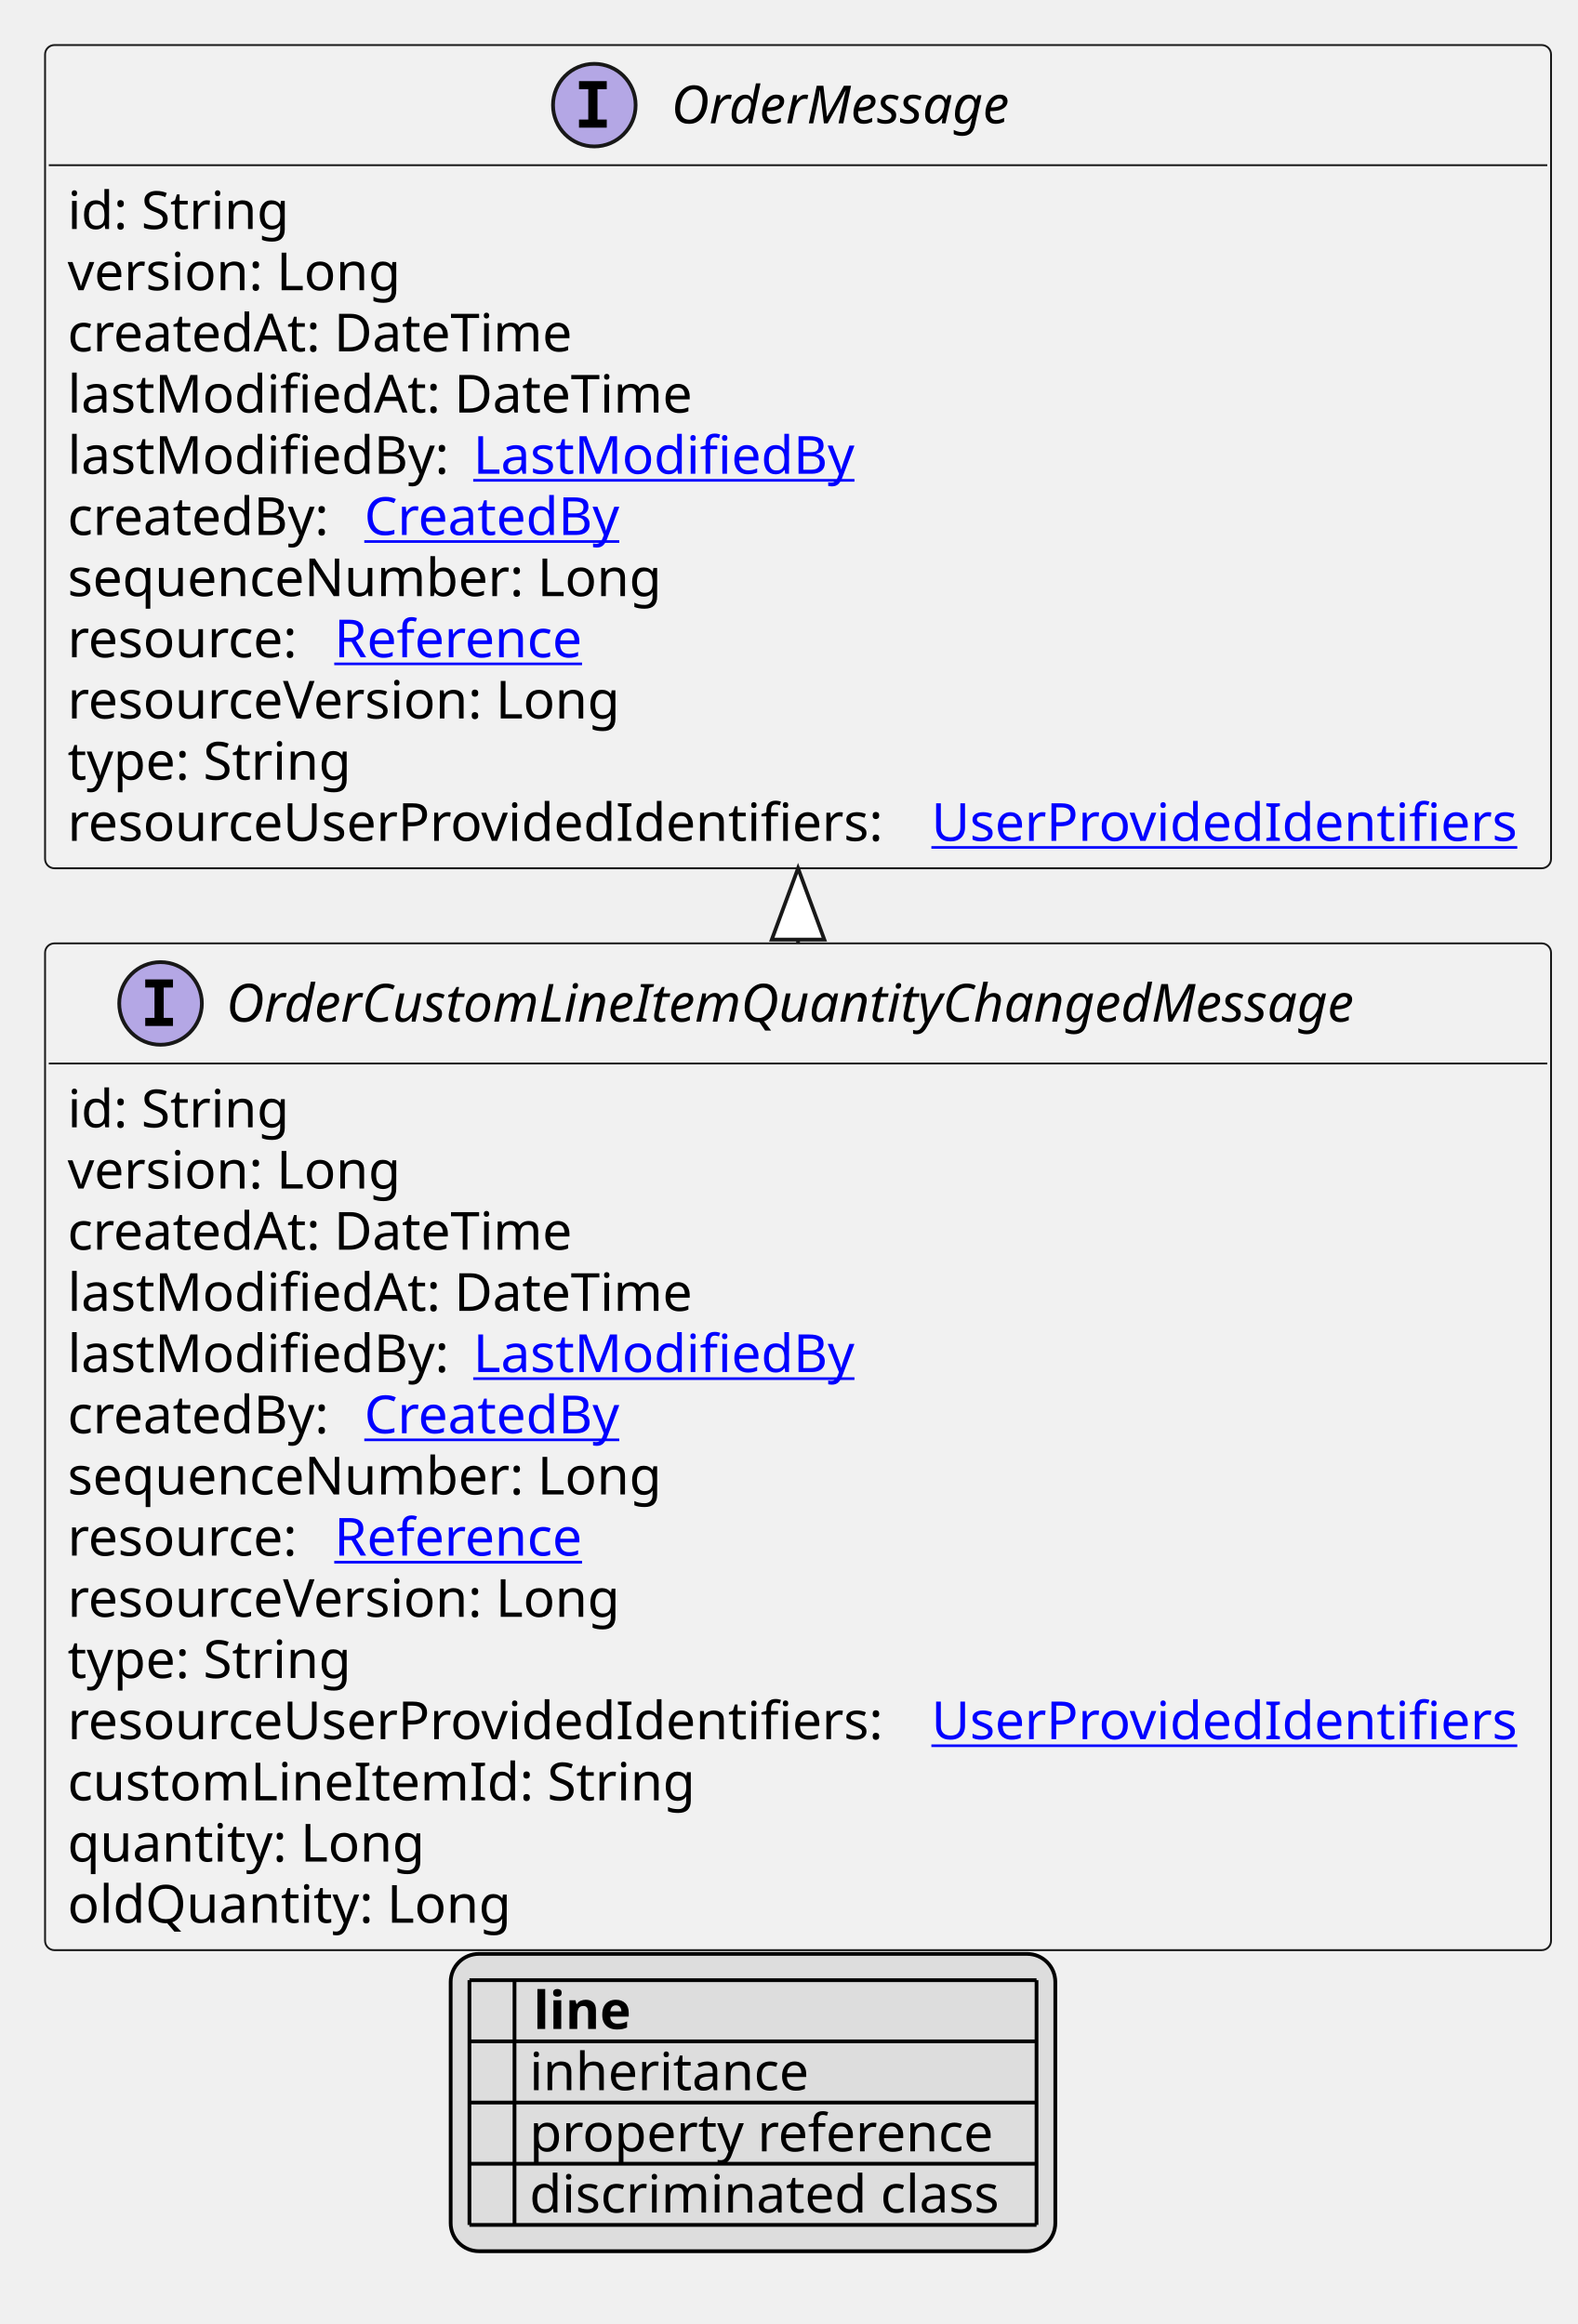
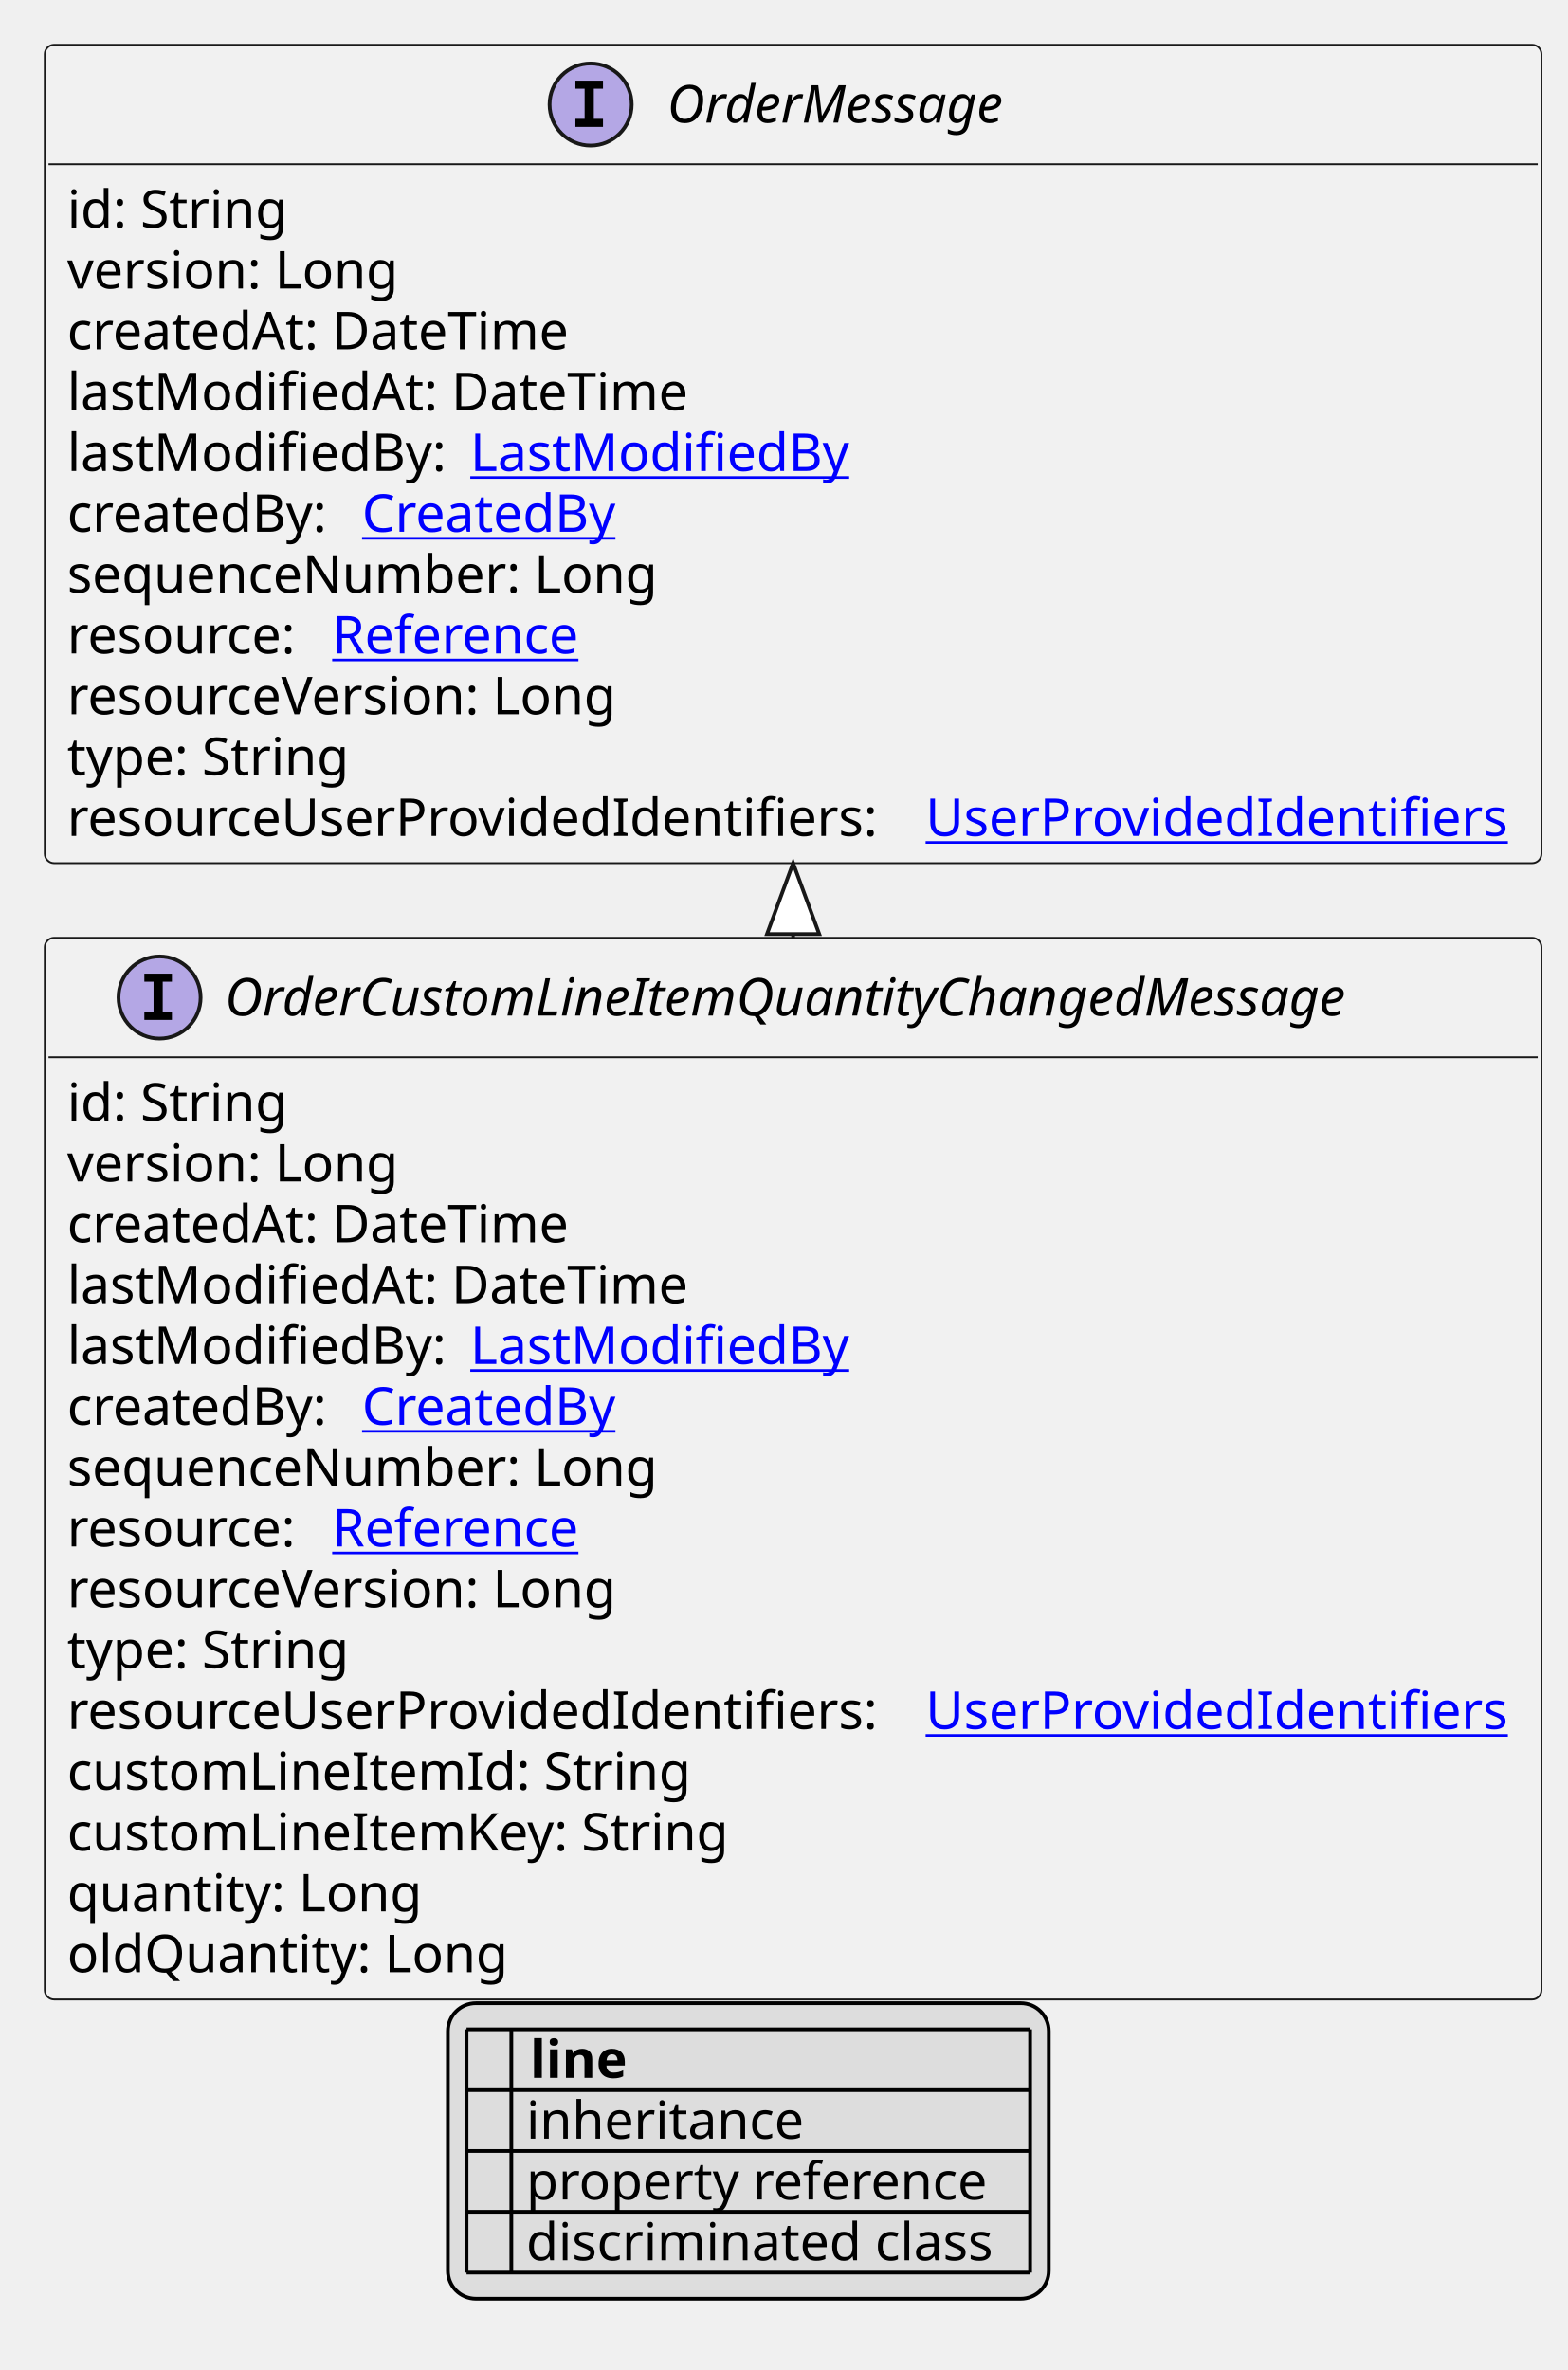
- <svg xmlns="http://www.w3.org/2000/svg" xmlns:xlink="http://www.w3.org/1999/xlink" contentStyleType="text/css" height="619px" preserveAspectRatio="none" style="width:420px;height:619px;background:#FFFFFF;" version="1.1" viewBox="0 0 420 619" width="420px" zoomAndPan="magnify">
+ <svg xmlns="http://www.w3.org/2000/svg" xmlns:xlink="http://www.w3.org/1999/xlink" contentStyleType="text/css" height="635px" preserveAspectRatio="none" style="width:420px;height:635px;background:#FFFFFF;" version="1.1" viewBox="0 0 420 635" width="420px" zoomAndPan="magnify">
  <defs>
-     <filter height="1" id="b1e53k1ogi5fog0" width="1" x="0" y="0">
+     <filter height="1" id="b1qsgfr02qf0b10" width="1" x="0" y="0">
      <feFlood flood-color="#000000" result="flood" />
      <feComposite in="SourceGraphic" in2="flood" operator="over" />
    </filter>
-     <filter height="1" id="b1e53k1ogi5fog1" width="1" x="0" y="0">
+     <filter height="1" id="b1qsgfr02qf0b11" width="1" x="0" y="0">
      <feFlood flood-color="#008000" result="flood" />
      <feComposite in="SourceGraphic" in2="flood" operator="over" />
    </filter>
-     <filter height="1" id="b1e53k1ogi5fog2" width="1" x="0" y="0">
+     <filter height="1" id="b1qsgfr02qf0b12" width="1" x="0" y="0">
      <feFlood flood-color="#0000FF" result="flood" />
      <feComposite in="SourceGraphic" in2="flood" operator="over" />
    </filter>
  </defs>
  <g>
    <a href="OrderCustomLineItemQuantityChangedMessage.svg" target="_top" title="OrderCustomLineItemQuantityChangedMessage.svg" xlink:actuate="onRequest" xlink:href="OrderCustomLineItemQuantityChangedMessage.svg" xlink:show="new" xlink:title="OrderCustomLineItemQuantityChangedMessage.svg" xlink:type="simple">
      <g id="elem_OrderCustomLineItemQuantityChangedMessage">
-         <rect codeLine="10" fill="#F1F1F1" height="268.156" id="OrderCustomLineItemQuantityChangedMessage" rx="2.5" ry="2.5" style="stroke:#181818;stroke-width:0.5;" width="401" x="12" y="251.266" />
+         <rect codeLine="10" fill="#F1F1F1" height="284.453" id="OrderCustomLineItemQuantityChangedMessage" rx="2.5" ry="2.5" style="stroke:#181818;stroke-width:0.5;" width="401" x="12" y="251.266" />
        <ellipse cx="42.75" cy="267.266" fill="#B4A7E5" rx="11" ry="11" style="stroke:#181818;stroke-width:1.0;" />
        <path d="M38.672,263.031 L38.672,260.875 L46.062,260.875 L46.062,263.031 L43.594,263.031 L43.594,271.109 L46.062,271.109 L46.062,273.266 L38.672,273.266 L38.672,271.109 L41.141,271.109 L41.141,263.031 L38.672,263.031 Z " fill="#000000" />
        <text fill="#000000" font-family="sans-serif" font-size="14" font-style="italic" lengthAdjust="spacing" textLength="334" x="60.25" y="272.112">OrderCustomLineItemQuantityChangedMessage</text>
        <line style="stroke:#181818;stroke-width:0.5;" x1="13" x2="412" y1="283.266" y2="283.266" />
        <text fill="#000000" font-family="sans-serif" font-size="14" lengthAdjust="spacing" textLength="61" x="18" y="300.261">id: String</text>
        <text fill="#000000" font-family="sans-serif" font-size="14" lengthAdjust="spacing" textLength="93" x="18" y="316.558">version: Long</text>
        <text fill="#000000" font-family="sans-serif" font-size="14" lengthAdjust="spacing" textLength="143" x="18" y="332.854">createdAt: DateTime</text>
        <text fill="#000000" font-family="sans-serif" font-size="14" lengthAdjust="spacing" textLength="172" x="18" y="349.151">lastModifiedAt: DateTime</text>
        <text fill="#000000" font-family="sans-serif" font-size="14" lengthAdjust="spacing" textLength="104" x="18" y="365.448">lastModifiedBy:</text>
        <a href="LastModifiedBy.svg" target="_top" title="LastModifiedBy.svg" xlink:actuate="onRequest" xlink:href="LastModifiedBy.svg" xlink:show="new" xlink:title="LastModifiedBy.svg" xlink:type="simple">
          <text fill="#0000FF" font-family="sans-serif" font-size="14" lengthAdjust="spacing" text-decoration="underline" textLength="103" x="126" y="365.448">LastModifiedBy</text>
        </a>
        <text fill="#000000" font-family="sans-serif" font-size="14" lengthAdjust="spacing" textLength="75" x="18" y="381.745">createdBy:</text>
        <a href="CreatedBy.svg" target="_top" title="CreatedBy.svg" xlink:actuate="onRequest" xlink:href="CreatedBy.svg" xlink:show="new" xlink:title="CreatedBy.svg" xlink:type="simple">
          <text fill="#0000FF" font-family="sans-serif" font-size="14" lengthAdjust="spacing" text-decoration="underline" textLength="72" x="97" y="381.745">CreatedBy</text>
        </a>
        <text fill="#000000" font-family="sans-serif" font-size="14" lengthAdjust="spacing" textLength="168" x="18" y="398.042">sequenceNumber: Long</text>
        <text fill="#000000" font-family="sans-serif" font-size="14" lengthAdjust="spacing" textLength="67" x="18" y="414.339">resource:</text>
        <a href="Reference.svg" target="_top" title="Reference.svg" xlink:actuate="onRequest" xlink:href="Reference.svg" xlink:show="new" xlink:title="Reference.svg" xlink:type="simple">
          <text fill="#0000FF" font-family="sans-serif" font-size="14" lengthAdjust="spacing" text-decoration="underline" textLength="72" x="89" y="414.339">Reference</text>
        </a>
        <text fill="#000000" font-family="sans-serif" font-size="14" lengthAdjust="spacing" textLength="157" x="18" y="430.636">resourceVersion: Long</text>
        <text fill="#000000" font-family="sans-serif" font-size="14" lengthAdjust="spacing" textLength="79" x="18" y="446.933">type: String</text>
        <text fill="#000000" font-family="sans-serif" font-size="14" lengthAdjust="spacing" textLength="226" x="18" y="463.229">resourceUserProvidedIdentifiers:</text>
        <a href="UserProvidedIdentifiers.svg" target="_top" title="UserProvidedIdentifiers.svg" xlink:actuate="onRequest" xlink:href="UserProvidedIdentifiers.svg" xlink:show="new" xlink:title="UserProvidedIdentifiers.svg" xlink:type="simple">
          <text fill="#0000FF" font-family="sans-serif" font-size="14" lengthAdjust="spacing" text-decoration="underline" textLength="159" x="248" y="463.229">UserProvidedIdentifiers</text>
        </a>
        <text fill="#000000" font-family="sans-serif" font-size="14" lengthAdjust="spacing" textLength="171" x="18" y="479.526">customLineItemId: String</text>
-         <text fill="#000000" font-family="sans-serif" font-size="14" lengthAdjust="spacing" textLength="98" x="18" y="495.823">quantity: Long</text>
-         <text fill="#000000" font-family="sans-serif" font-size="14" lengthAdjust="spacing" textLength="121" x="18" y="512.12">oldQuantity: Long</text>
+         <text fill="#000000" font-family="sans-serif" font-size="14" lengthAdjust="spacing" textLength="184" x="18" y="495.823">customLineItemKey: String</text>
+         <text fill="#000000" font-family="sans-serif" font-size="14" lengthAdjust="spacing" textLength="98" x="18" y="512.12">quantity: Long</text>
+         <text fill="#000000" font-family="sans-serif" font-size="14" lengthAdjust="spacing" textLength="121" x="18" y="528.417">oldQuantity: Long</text>
      </g>
    </a>
    <a href="OrderMessage.svg" target="_top" title="OrderMessage.svg" xlink:actuate="onRequest" xlink:href="OrderMessage.svg" xlink:show="new" xlink:title="OrderMessage.svg" xlink:type="simple">
      <g id="elem_OrderMessage">
-         <rect codeLine="26" fill="#F1F1F1" height="219.266" id="OrderMessage" rx="2.5" ry="2.5" style="stroke:#181818;stroke-width:0.5;" width="401" x="12" y="12" />
+         <rect codeLine="27" fill="#F1F1F1" height="219.266" id="OrderMessage" rx="2.5" ry="2.5" style="stroke:#181818;stroke-width:0.5;" width="401" x="12" y="12" />
        <ellipse cx="158.25" cy="28" fill="#B4A7E5" rx="11" ry="11" style="stroke:#181818;stroke-width:1.0;" />
        <path d="M154.172,23.766 L154.172,21.609 L161.562,21.609 L161.562,23.766 L159.094,23.766 L159.094,31.844 L161.562,31.844 L161.562,34 L154.172,34 L154.172,31.844 L156.641,31.844 L156.641,23.766 L154.172,23.766 Z " fill="#000000" />
        <text fill="#000000" font-family="sans-serif" font-size="14" font-style="italic" lengthAdjust="spacing" textLength="100" x="178.75" y="32.847">OrderMessage</text>
        <line style="stroke:#181818;stroke-width:0.5;" x1="13" x2="412" y1="44" y2="44" />
        <text fill="#000000" font-family="sans-serif" font-size="14" lengthAdjust="spacing" textLength="61" x="18" y="60.995">id: String</text>
        <text fill="#000000" font-family="sans-serif" font-size="14" lengthAdjust="spacing" textLength="93" x="18" y="77.292">version: Long</text>
        <text fill="#000000" font-family="sans-serif" font-size="14" lengthAdjust="spacing" textLength="143" x="18" y="93.589">createdAt: DateTime</text>
        <text fill="#000000" font-family="sans-serif" font-size="14" lengthAdjust="spacing" textLength="172" x="18" y="109.886">lastModifiedAt: DateTime</text>
        <text fill="#000000" font-family="sans-serif" font-size="14" lengthAdjust="spacing" textLength="104" x="18" y="126.183">lastModifiedBy:</text>
        <a href="LastModifiedBy.svg" target="_top" title="LastModifiedBy.svg" xlink:actuate="onRequest" xlink:href="LastModifiedBy.svg" xlink:show="new" xlink:title="LastModifiedBy.svg" xlink:type="simple">
          <text fill="#0000FF" font-family="sans-serif" font-size="14" lengthAdjust="spacing" text-decoration="underline" textLength="103" x="126" y="126.183">LastModifiedBy</text>
        </a>
        <text fill="#000000" font-family="sans-serif" font-size="14" lengthAdjust="spacing" textLength="75" x="18" y="142.48">createdBy:</text>
        <a href="CreatedBy.svg" target="_top" title="CreatedBy.svg" xlink:actuate="onRequest" xlink:href="CreatedBy.svg" xlink:show="new" xlink:title="CreatedBy.svg" xlink:type="simple">
          <text fill="#0000FF" font-family="sans-serif" font-size="14" lengthAdjust="spacing" text-decoration="underline" textLength="72" x="97" y="142.48">CreatedBy</text>
        </a>
        <text fill="#000000" font-family="sans-serif" font-size="14" lengthAdjust="spacing" textLength="168" x="18" y="158.776">sequenceNumber: Long</text>
        <text fill="#000000" font-family="sans-serif" font-size="14" lengthAdjust="spacing" textLength="67" x="18" y="175.073">resource:</text>
        <a href="Reference.svg" target="_top" title="Reference.svg" xlink:actuate="onRequest" xlink:href="Reference.svg" xlink:show="new" xlink:title="Reference.svg" xlink:type="simple">
          <text fill="#0000FF" font-family="sans-serif" font-size="14" lengthAdjust="spacing" text-decoration="underline" textLength="72" x="89" y="175.073">Reference</text>
        </a>
        <text fill="#000000" font-family="sans-serif" font-size="14" lengthAdjust="spacing" textLength="157" x="18" y="191.37">resourceVersion: Long</text>
        <text fill="#000000" font-family="sans-serif" font-size="14" lengthAdjust="spacing" textLength="79" x="18" y="207.667">type: String</text>
        <text fill="#000000" font-family="sans-serif" font-size="14" lengthAdjust="spacing" textLength="226" x="18" y="223.964">resourceUserProvidedIdentifiers:</text>
        <a href="UserProvidedIdentifiers.svg" target="_top" title="UserProvidedIdentifiers.svg" xlink:actuate="onRequest" xlink:href="UserProvidedIdentifiers.svg" xlink:show="new" xlink:title="UserProvidedIdentifiers.svg" xlink:type="simple">
          <text fill="#0000FF" font-family="sans-serif" font-size="14" lengthAdjust="spacing" text-decoration="underline" textLength="159" x="248" y="223.964">UserProvidedIdentifiers</text>
        </a>
      </g>
    </a>
    <line style="stroke:#181818;stroke-width:1.0;" x1="212.5" x2="212.5" y1="231.266" y2="251.266" />
    <polygon fill="#FFFFFF" points="212.5,231.266,205.5,250.266,219.5,250.266,212.5,231.266" style="stroke:#181818;stroke-width:1.0;" />
-     <rect fill="#DDDDDD" height="79.188" id="_legend" rx="7.5" ry="7.5" style="stroke:#000000;stroke-width:1.0;" width="161" x="120" y="520.422" />
-     <text fill="#000000" font-family="sans-serif" font-size="14" font-weight="bold" lengthAdjust="spacing" textLength="5" x="125" y="540.417"> </text>
-     <text fill="#000000" font-family="sans-serif" font-size="14" font-weight="bold" lengthAdjust="spacing" textLength="28" x="142" y="540.417">line</text>
-     <text fill="#000000" filter="url(#b1e53k1ogi5fog0)" font-family="sans-serif" font-size="14" lengthAdjust="spacing" textLength="12" x="125" y="556.714">   </text>
-     <text fill="#000000" font-family="sans-serif" font-size="14" lengthAdjust="spacing" textLength="77" x="141" y="556.714">inheritance</text>
-     <text fill="#000000" filter="url(#b1e53k1ogi5fog1)" font-family="sans-serif" font-size="14" lengthAdjust="spacing" textLength="12" x="125" y="573.011">   </text>
-     <text fill="#000000" font-family="sans-serif" font-size="14" lengthAdjust="spacing" textLength="129" x="141" y="573.011">property reference</text>
-     <text fill="#000000" filter="url(#b1e53k1ogi5fog2)" font-family="sans-serif" font-size="14" lengthAdjust="spacing" textLength="12" x="125" y="589.308">   </text>
-     <text fill="#000000" font-family="sans-serif" font-size="14" lengthAdjust="spacing" textLength="131" x="141" y="589.308">discriminated class</text>
-     <line style="stroke:#000000;stroke-width:1.0;" x1="125" x2="276" y1="527.422" y2="527.422" />
+     <rect fill="#DDDDDD" height="79.188" id="_legend" rx="7.5" ry="7.5" style="stroke:#000000;stroke-width:1.0;" width="161" x="120" y="536.719" />
+     <text fill="#000000" font-family="sans-serif" font-size="14" font-weight="bold" lengthAdjust="spacing" textLength="5" x="125" y="556.714"> </text>
+     <text fill="#000000" font-family="sans-serif" font-size="14" font-weight="bold" lengthAdjust="spacing" textLength="28" x="142" y="556.714">line</text>
+     <text fill="#000000" filter="url(#b1qsgfr02qf0b10)" font-family="sans-serif" font-size="14" lengthAdjust="spacing" textLength="12" x="125" y="573.011">   </text>
+     <text fill="#000000" font-family="sans-serif" font-size="14" lengthAdjust="spacing" textLength="77" x="141" y="573.011">inheritance</text>
+     <text fill="#000000" filter="url(#b1qsgfr02qf0b11)" font-family="sans-serif" font-size="14" lengthAdjust="spacing" textLength="12" x="125" y="589.308">   </text>
+     <text fill="#000000" font-family="sans-serif" font-size="14" lengthAdjust="spacing" textLength="129" x="141" y="589.308">property reference</text>
+     <text fill="#000000" filter="url(#b1qsgfr02qf0b12)" font-family="sans-serif" font-size="14" lengthAdjust="spacing" textLength="12" x="125" y="605.605">   </text>
+     <text fill="#000000" font-family="sans-serif" font-size="14" lengthAdjust="spacing" textLength="131" x="141" y="605.605">discriminated class</text>
    <line style="stroke:#000000;stroke-width:1.0;" x1="125" x2="276" y1="543.719" y2="543.719" />
    <line style="stroke:#000000;stroke-width:1.0;" x1="125" x2="276" y1="560.016" y2="560.016" />
    <line style="stroke:#000000;stroke-width:1.0;" x1="125" x2="276" y1="576.312" y2="576.312" />
    <line style="stroke:#000000;stroke-width:1.0;" x1="125" x2="276" y1="592.609" y2="592.609" />
-     <line style="stroke:#000000;stroke-width:1.0;" x1="125" x2="125" y1="527.422" y2="592.609" />
-     <line style="stroke:#000000;stroke-width:1.0;" x1="137" x2="137" y1="527.422" y2="592.609" />
-     <line style="stroke:#000000;stroke-width:1.0;" x1="276" x2="276" y1="527.422" y2="592.609" />
+     <line style="stroke:#000000;stroke-width:1.0;" x1="125" x2="276" y1="608.906" y2="608.906" />
+     <line style="stroke:#000000;stroke-width:1.0;" x1="125" x2="125" y1="543.719" y2="608.906" />
+     <line style="stroke:#000000;stroke-width:1.0;" x1="137" x2="137" y1="543.719" y2="608.906" />
+     <line style="stroke:#000000;stroke-width:1.0;" x1="276" x2="276" y1="543.719" y2="608.906" />
  </g>
</svg>
